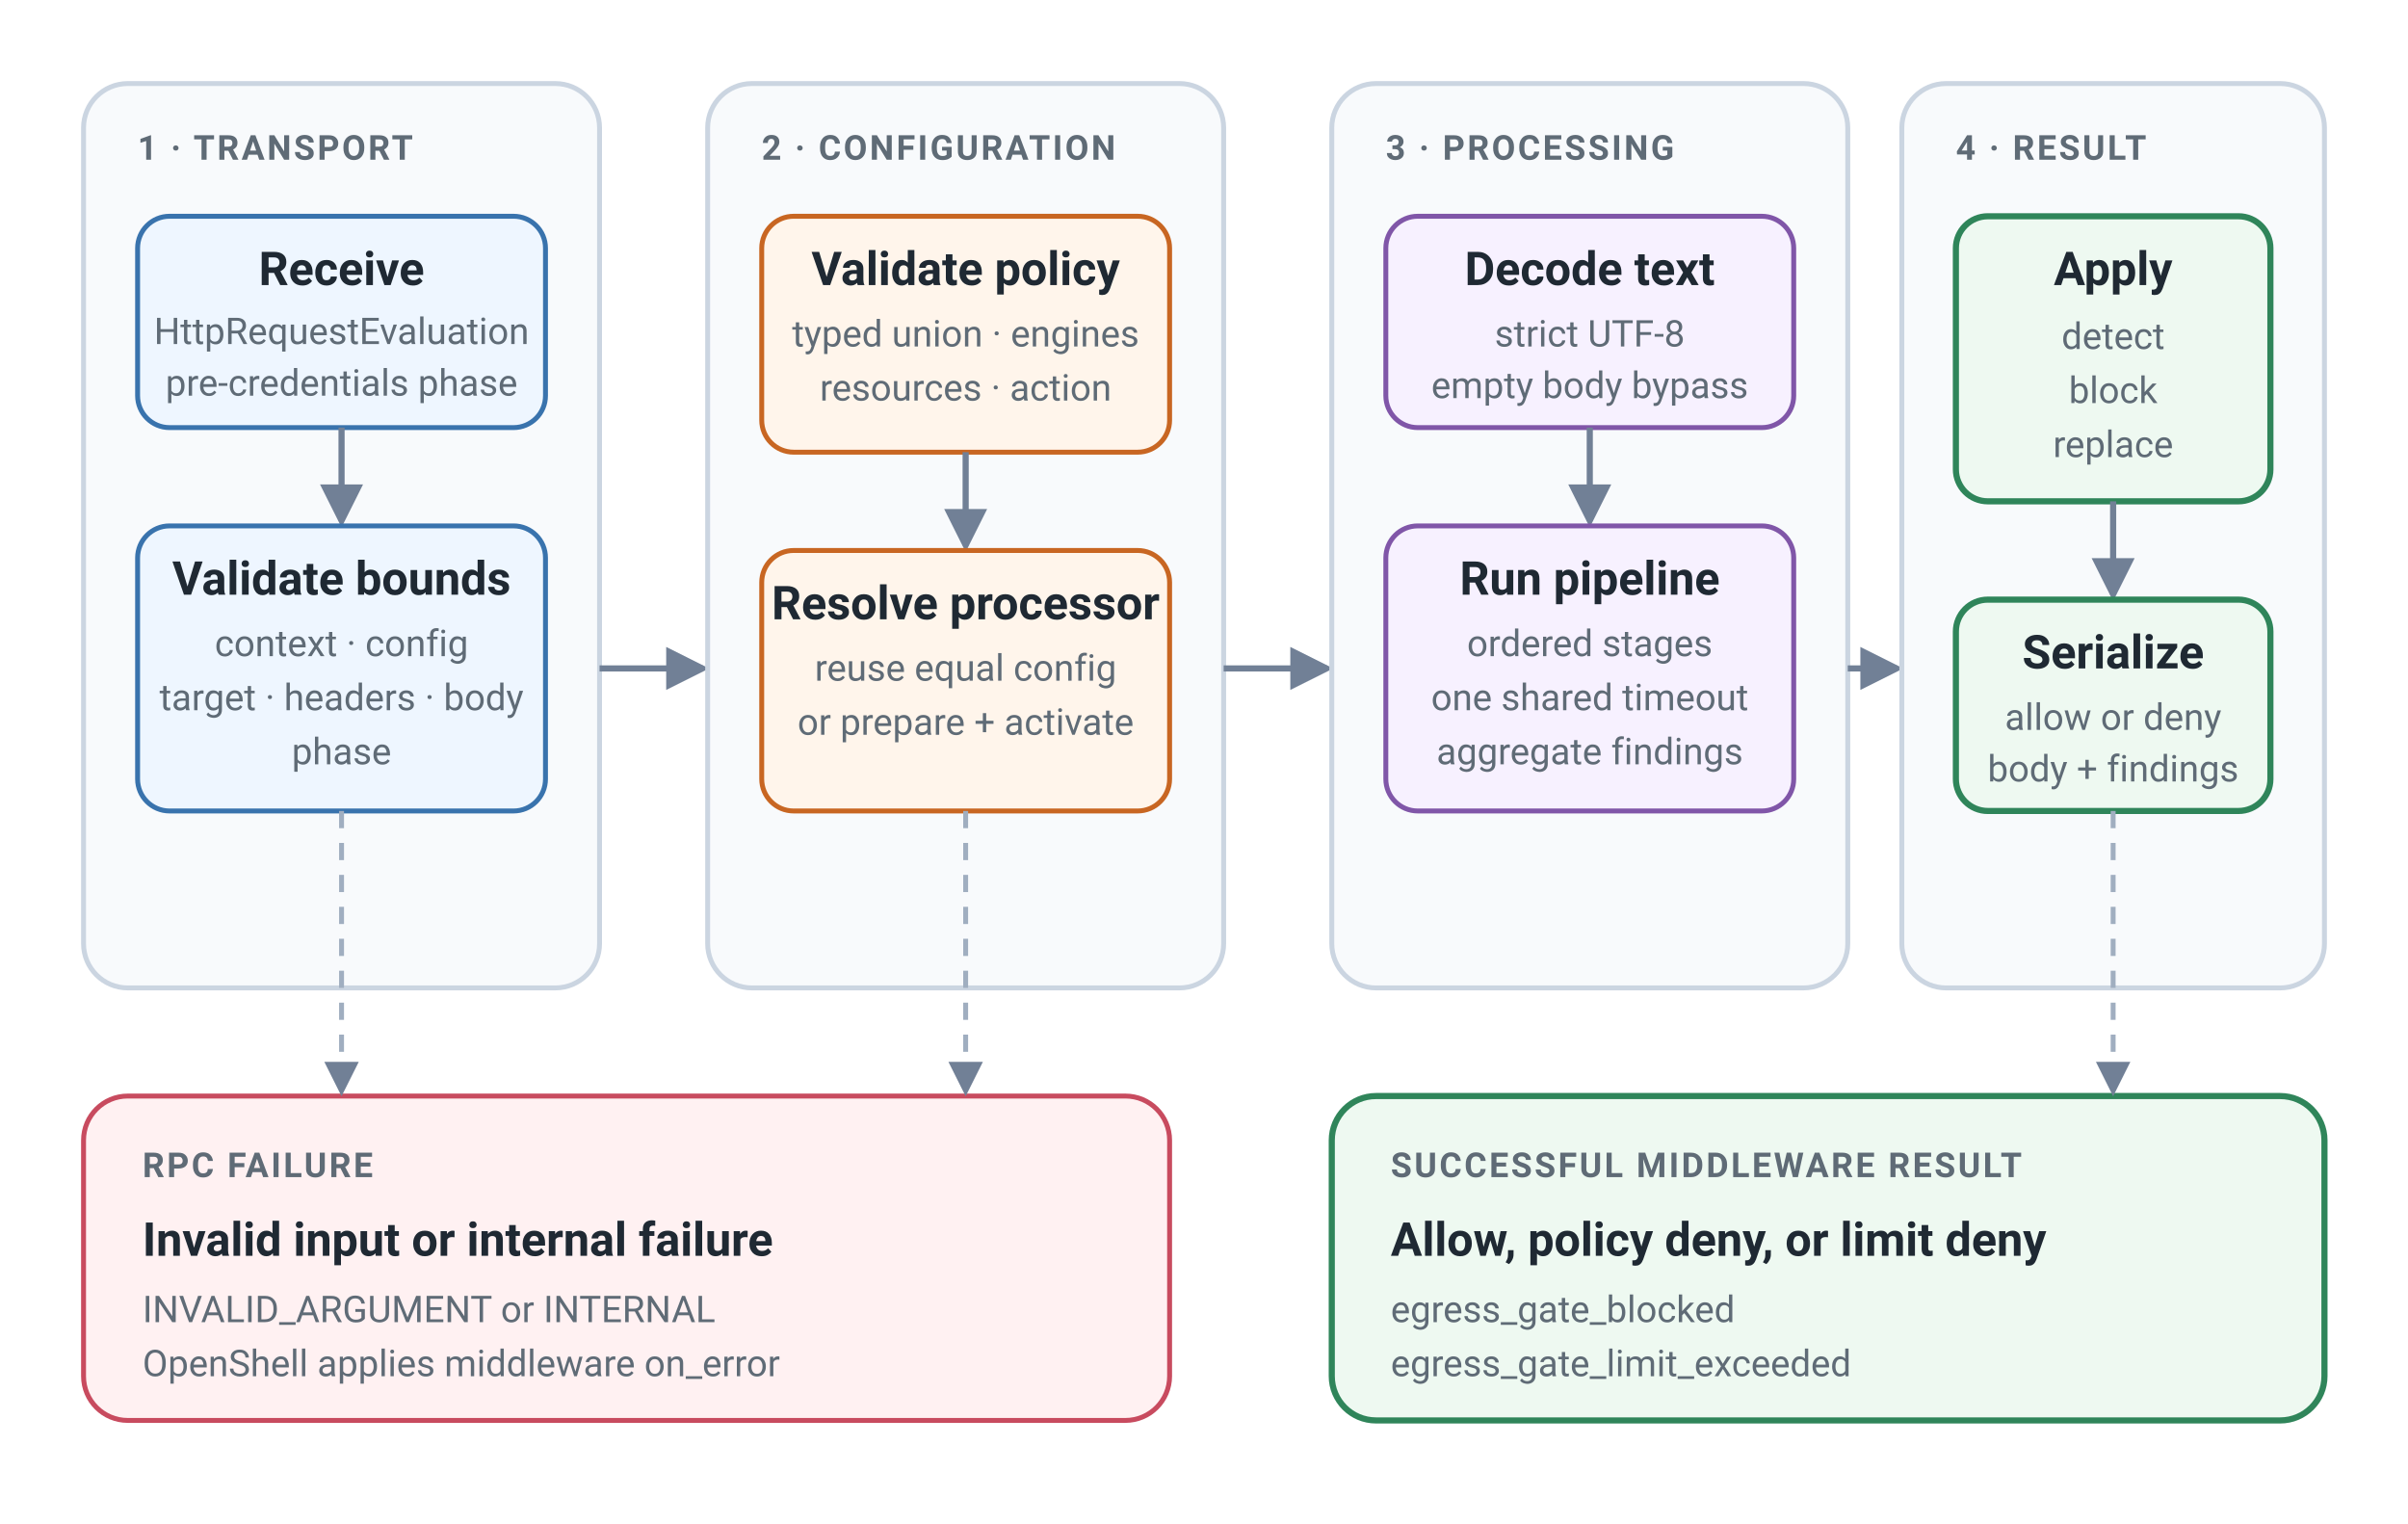
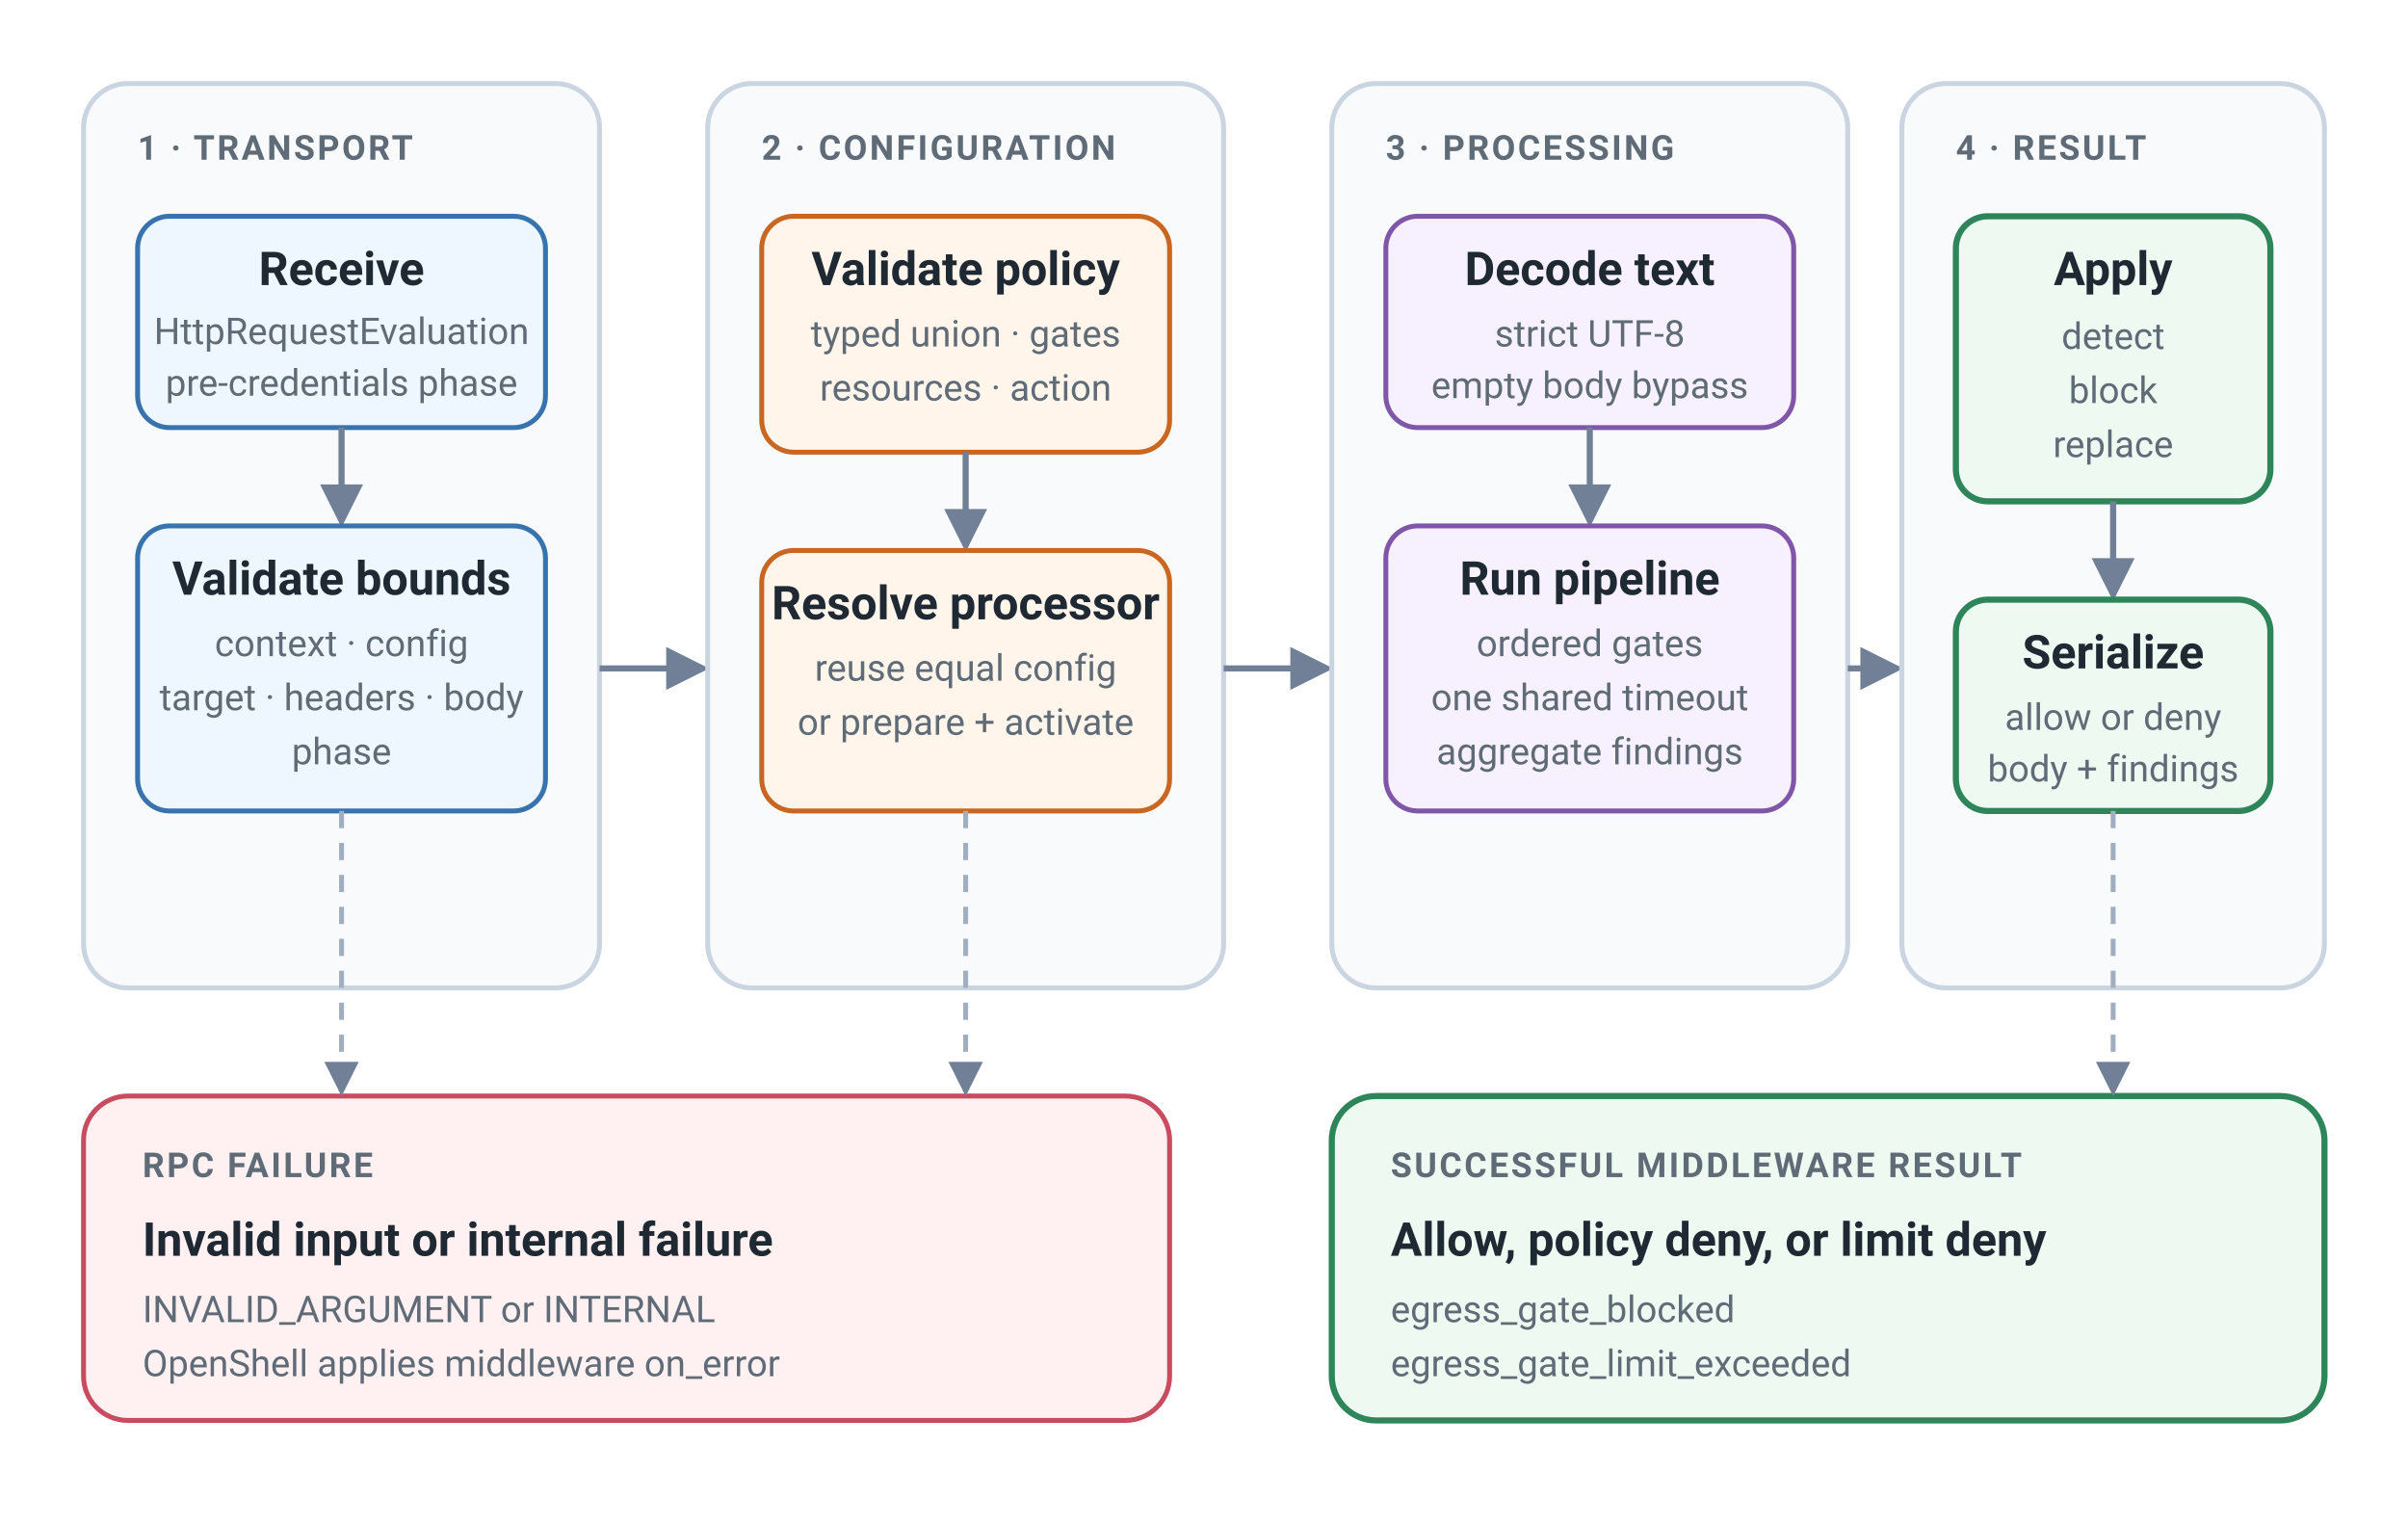
<svg xmlns="http://www.w3.org/2000/svg" viewBox="0 0 980 620" role="img" aria-labelledby="title description">
  <defs>
    <style>
      text{font-family:-apple-system,BlinkMacSystemFont,"Segoe UI",Roboto,Helvetica,Arial,sans-serif;fill:#1f2933}
      .phase{fill:#f8fafc;stroke:#cbd5e1;stroke-width:2}
      .transport{fill:#eef6ff;stroke:#3973ad;stroke-width:2}
      .config{fill:#fff5eb;stroke:#c86622;stroke-width:2}
      .process{fill:#f7f1ff;stroke:#8056a8;stroke-width:2}
      .result{fill:#eef9f1;stroke:#2f855a;stroke-width:2.5}
      .failure{fill:#fff1f2;stroke:#c84b5f;stroke-width:2}
      .phase-label{font-size:14px;font-weight:700;fill:#5f6b76;letter-spacing:.07em}
      .title{font-size:19px;font-weight:700}
      .step{font-size:15px;fill:#5f6b76}
      .arrow{fill:none;stroke:#718096;stroke-width:2.5;marker-end:url(#arrow)}
      .branch{fill:none;stroke:#a0aec0;stroke-width:2;stroke-dasharray:7 6;marker-end:url(#arrow)}
      .branch-label{font-size:14px;font-weight:600;fill:#5f6b76}
      @media(prefers-color-scheme:dark){
        text{fill:#edf2f7}
        .phase{fill:#141b1f;stroke:#3d4852}
        .transport{fill:#162b3f;stroke:#7db6e8}
        .config{fill:#3a2819;stroke:#f6ad55}
        .process{fill:#2d203a;stroke:#b794d4}
        .result{fill:#143126;stroke:#68d391}
        .failure{fill:#3b2026;stroke:#f17b8c}
        .phase-label,.step,.branch-label{fill:#aeb8c5}
        .arrow{stroke:#8b98a5}
        .branch{stroke:#71808e}
      }
    </style>
    <marker id="arrow" viewBox="0 0 10 10" refX="8.5" refY="5" markerWidth="7" markerHeight="7" orient="auto-start-reverse">
      <path d="M0 0 10 5 0 10Z" fill="#718096" />
    </marker>
  </defs>
  <rect x="34" y="34" width="210" height="368" rx="18" class="phase" />
  <text x="56" y="65" class="phase-label">1 · TRANSPORT</text>
  <rect x="56" y="88" width="166" height="86" rx="13" class="transport" />
  <text x="139" y="116" text-anchor="middle" class="title">Receive</text>
  <text x="139" y="140" text-anchor="middle" class="step">HttpRequestEvaluation</text>
  <text x="139" y="161" text-anchor="middle" class="step">pre-credentials phase</text>
  <path d="M139 174v38" class="arrow" />
  <rect x="56" y="214" width="166" height="116" rx="13" class="transport" />
  <text x="139" y="242" text-anchor="middle" class="title">Validate bounds</text>
  <text x="139" y="267" text-anchor="middle" class="step">context · config</text>
  <text x="139" y="289" text-anchor="middle" class="step">target · headers · body</text>
  <text x="139" y="311" text-anchor="middle" class="step">phase</text>
  <path d="M244 272h42" class="arrow" />
  <rect x="288" y="34" width="210" height="368" rx="18" class="phase" />
  <text x="310" y="65" class="phase-label">2 · CONFIGURATION</text>
  <rect x="310" y="88" width="166" height="96" rx="13" class="config" />
  <text x="393" y="116" text-anchor="middle" class="title">Validate policy</text>
-   <text x="393" y="141" text-anchor="middle" class="step">typed union · engines</text>
+   <text x="393" y="141" text-anchor="middle" class="step">typed union · gates</text>
  <text x="393" y="163" text-anchor="middle" class="step">resources · action</text>
  <path d="M393 184v38" class="arrow" />
  <rect x="310" y="224" width="166" height="106" rx="13" class="config" />
  <text x="393" y="252" text-anchor="middle" class="title">Resolve processor</text>
  <text x="393" y="277" text-anchor="middle" class="step">reuse equal config</text>
  <text x="393" y="299" text-anchor="middle" class="step">or prepare + activate</text>
  <path d="M498 272h42" class="arrow" />
  <rect x="542" y="34" width="210" height="368" rx="18" class="phase" />
  <text x="564" y="65" class="phase-label">3 · PROCESSING</text>
  <rect x="564" y="88" width="166" height="86" rx="13" class="process" />
  <text x="647" y="116" text-anchor="middle" class="title">Decode text</text>
  <text x="647" y="141" text-anchor="middle" class="step">strict UTF-8</text>
  <text x="647" y="162" text-anchor="middle" class="step">empty body bypass</text>
  <path d="M647 174v38" class="arrow" />
  <rect x="564" y="214" width="166" height="116" rx="13" class="process" />
  <text x="647" y="242" text-anchor="middle" class="title">Run pipeline</text>
-   <text x="647" y="267" text-anchor="middle" class="step">ordered stages</text>
+   <text x="647" y="267" text-anchor="middle" class="step">ordered gates</text>
  <text x="647" y="289" text-anchor="middle" class="step">one shared timeout</text>
  <text x="647" y="311" text-anchor="middle" class="step">aggregate findings</text>
  <path d="M752 272h20" class="arrow" />
  <rect x="774" y="34" width="172" height="368" rx="18" class="phase" />
  <text x="796" y="65" class="phase-label">4 · RESULT</text>
  <rect x="796" y="88" width="128" height="116" rx="13" class="result" />
  <text x="860" y="116" text-anchor="middle" class="title">Apply</text>
  <text x="860" y="142" text-anchor="middle" class="step">detect</text>
  <text x="860" y="164" text-anchor="middle" class="step">block</text>
  <text x="860" y="186" text-anchor="middle" class="step">replace</text>
  <path d="M860 204v38" class="arrow" />
  <rect x="796" y="244" width="128" height="86" rx="13" class="result" />
  <text x="860" y="272" text-anchor="middle" class="title">Serialize</text>
  <text x="860" y="297" text-anchor="middle" class="step">allow or deny</text>
  <text x="860" y="318" text-anchor="middle" class="step">body + findings</text>
  <rect x="34" y="446" width="442" height="132" rx="18" class="failure" />
  <text x="58" y="479" class="phase-label">RPC FAILURE</text>
  <text x="58" y="511" class="title">Invalid input or internal failure</text>
  <text x="58" y="538" class="step">INVALID_ARGUMENT or INTERNAL</text>
  <text x="58" y="560" class="step">OpenShell applies middleware on_error</text>
  <path d="M139 330v114" class="branch" />
  <path d="M393 330v114" class="branch" />
  <rect x="542" y="446" width="404" height="132" rx="18" class="result" />
  <text x="566" y="479" class="phase-label">SUCCESSFUL MIDDLEWARE RESULT</text>
  <text x="566" y="511" class="title">Allow, policy deny, or limit deny</text>
  <text x="566" y="538" class="step">egress_gate_blocked</text>
  <text x="566" y="560" class="step">egress_gate_limit_exceeded</text>
  <path d="M860 330v114" class="branch" />
</svg>
